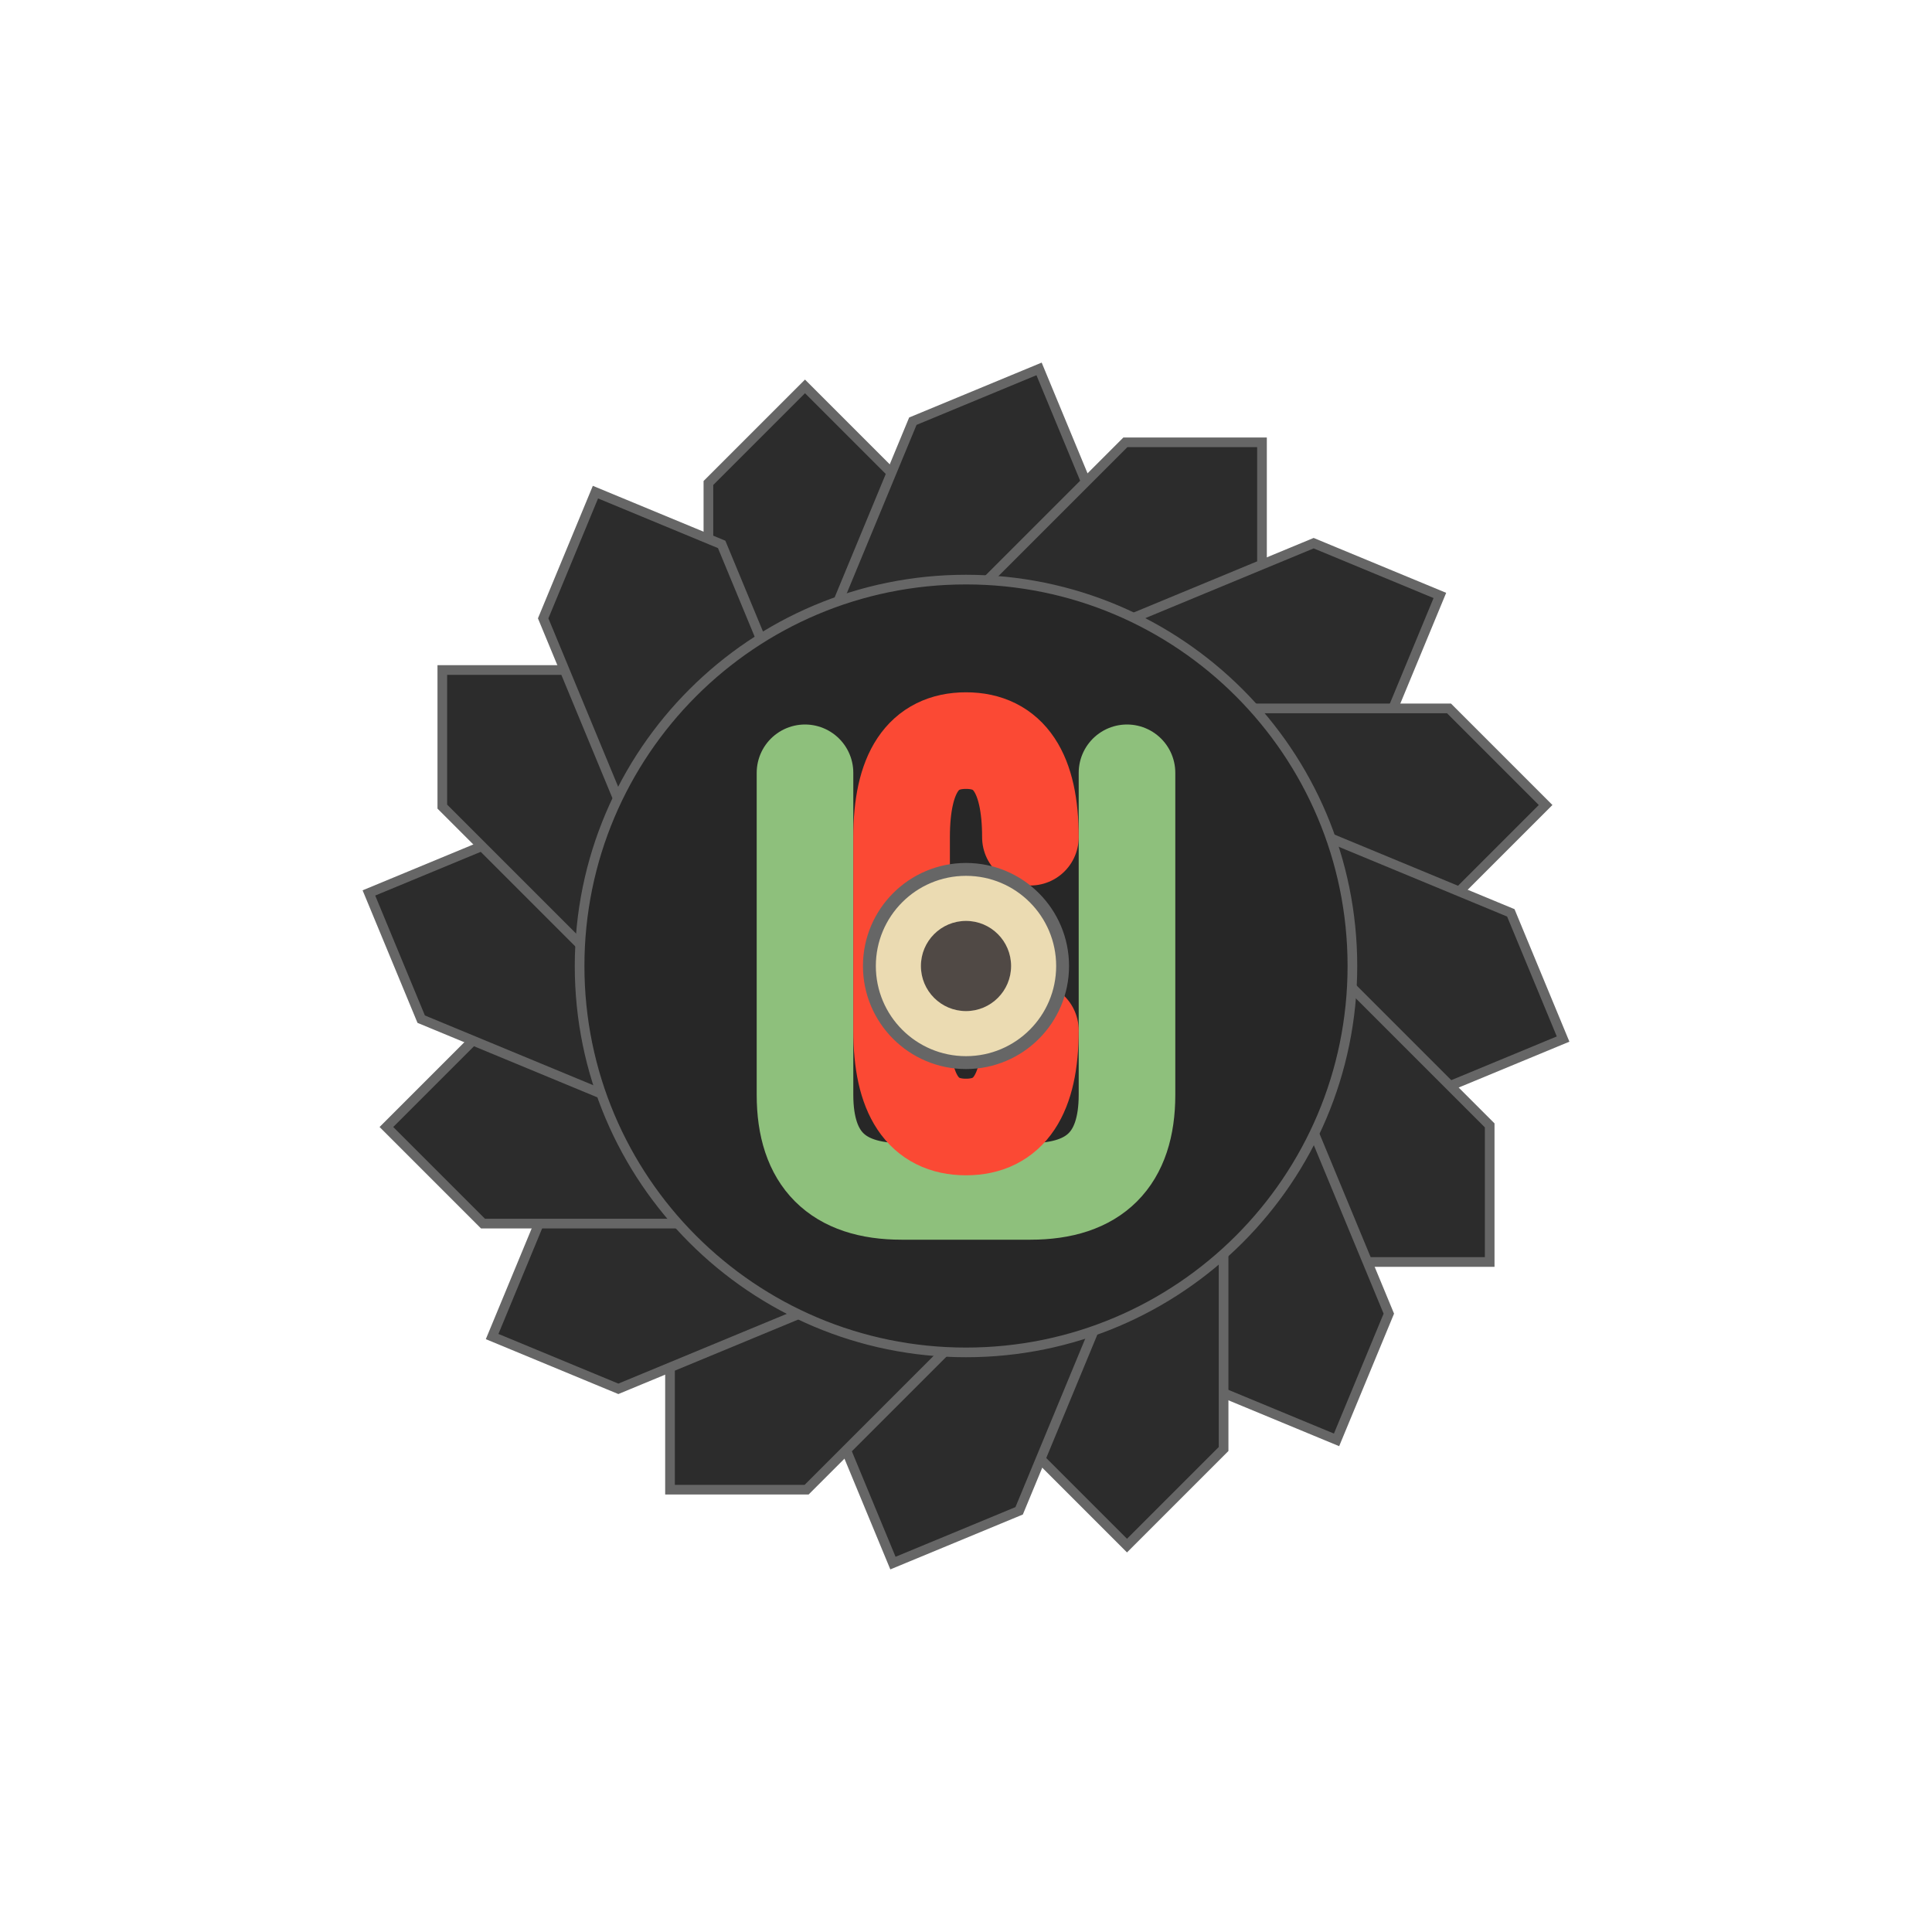
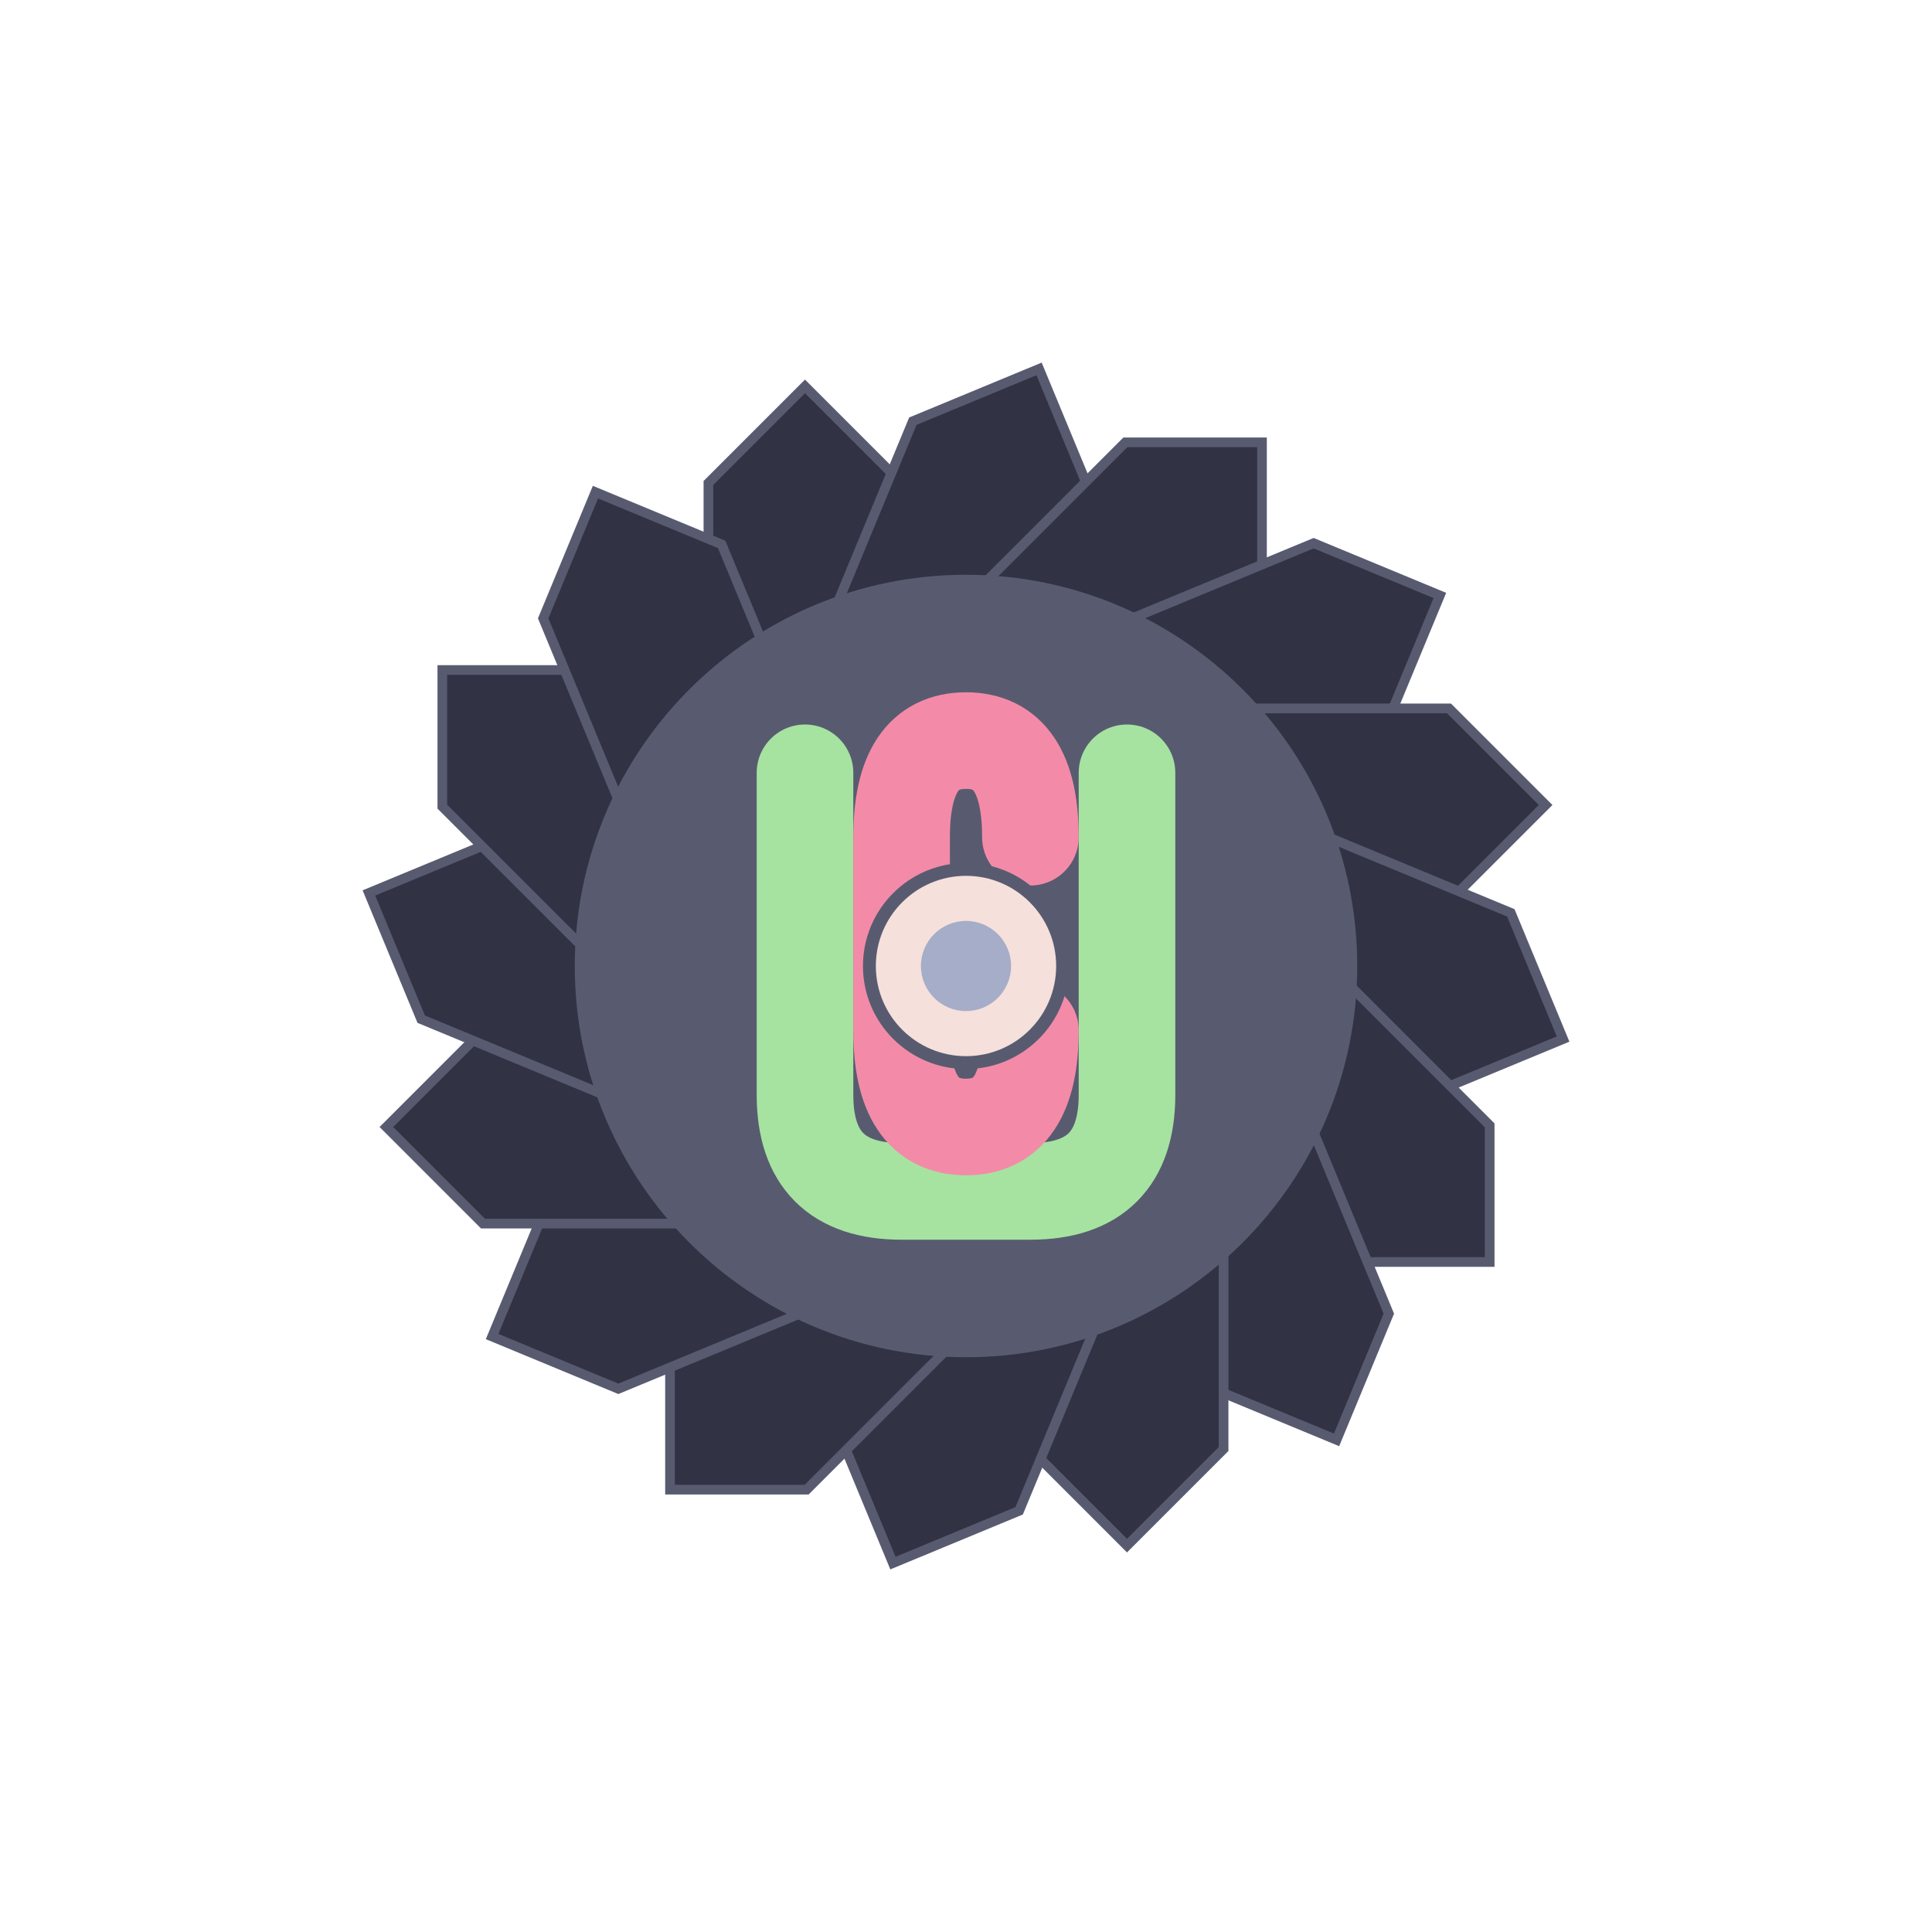
<svg xmlns="http://www.w3.org/2000/svg" viewBox="0 0 300 300">
  <g transform="translate(150, 150)">
-     <circle cx="0" cy="0" r="75" fill="#3c3836" stroke="#666666" stroke-width="2" />
-     <g fill="#2c2c2c" stroke="#666666" stroke-width="1.5">
+     <circle cx="0" cy="0" r="75" fill="#45475a" stroke="#585b70" stroke-width="2" />
+     <g fill="#313244" stroke="#585b70" stroke-width="1.5">
      <path d="M -10,0 L -10,-75 L -25,-90 L -40,-75 L -40,0 Z" transform="rotate(0)" />
      <path d="M -10,0 L -10,-75 L -25,-90 L -40,-75 L -40,0 Z" transform="rotate(22.5)" />
      <path d="M -10,0 L -10,-75 L -25,-90 L -40,-75 L -40,0 Z" transform="rotate(45)" />
      <path d="M -10,0 L -10,-75 L -25,-90 L -40,-75 L -40,0 Z" transform="rotate(67.5)" />
      <path d="M -10,0 L -10,-75 L -25,-90 L -40,-75 L -40,0 Z" transform="rotate(90)" />
      <path d="M -10,0 L -10,-75 L -25,-90 L -40,-75 L -40,0 Z" transform="rotate(112.5)" />
      <path d="M -10,0 L -10,-75 L -25,-90 L -40,-75 L -40,0 Z" transform="rotate(135)" />
      <path d="M -10,0 L -10,-75 L -25,-90 L -40,-75 L -40,0 Z" transform="rotate(157.5)" />
      <path d="M -10,0 L -10,-75 L -25,-90 L -40,-75 L -40,0 Z" transform="rotate(180)" />
      <path d="M -10,0 L -10,-75 L -25,-90 L -40,-75 L -40,0 Z" transform="rotate(202.5)" />
      <path d="M -10,0 L -10,-75 L -25,-90 L -40,-75 L -40,0 Z" transform="rotate(225)" />
      <path d="M -10,0 L -10,-75 L -25,-90 L -40,-75 L -40,0 Z" transform="rotate(247.5)" />
      <path d="M -10,0 L -10,-75 L -25,-90 L -40,-75 L -40,0 Z" transform="rotate(270)" />
      <path d="M -10,0 L -10,-75 L -25,-90 L -40,-75 L -40,0 Z" transform="rotate(292.5)" />
      <path d="M -10,0 L -10,-75 L -25,-90 L -40,-75 L -40,0 Z" transform="rotate(315)" />
      <path d="M -10,0 L -10,-75 L -25,-90 L -40,-75 L -40,0 Z" transform="rotate(337.5)" />
    </g>
-     <circle cx="0" cy="0" r="60" fill="#272727" stroke="#666666" stroke-width="1.5" />
+     <circle cx="0" cy="0" r="60" fill="#585b70" stroke="#585b70" stroke-width="1.5" />
  </g>
-   <path d="M125,120 L125,170 Q125,185 140,185 L160,185 Q175,185 175,170 L175,120" fill="none" stroke="#8ec07c" stroke-width="15" stroke-linecap="round" stroke-linejoin="round" />
-   <path d="M160,130 Q160,115 150,115 Q140,115 140,130 L140,160 Q140,175 150,175 Q160,175 160,160" fill="none" stroke="#fb4934" stroke-width="15" stroke-linecap="round" stroke-linejoin="round" />
-   <circle cx="150" cy="150" r="15" fill="#ebdbb2" stroke="#666666" stroke-width="2" />
-   <circle cx="150" cy="150" r="7" fill="#504945" />
+   <path d="M125,120 L125,170 Q125,185 140,185 L160,185 Q175,185 175,170 L175,120" fill="none" stroke="#a6e3a1" stroke-width="15" stroke-linecap="round" stroke-linejoin="round" />
+   <path d="M160,130 Q160,115 150,115 Q140,115 140,130 L140,160 Q140,175 150,175 Q160,175 160,160" fill="none" stroke="#f38ba8" stroke-width="15" stroke-linecap="round" stroke-linejoin="round" />
+   <circle cx="150" cy="150" r="15" fill="#f5e0dc" stroke="#585b70" stroke-width="2" />
+   <circle cx="150" cy="150" r="7" fill="#a6adc8" />
</svg>
